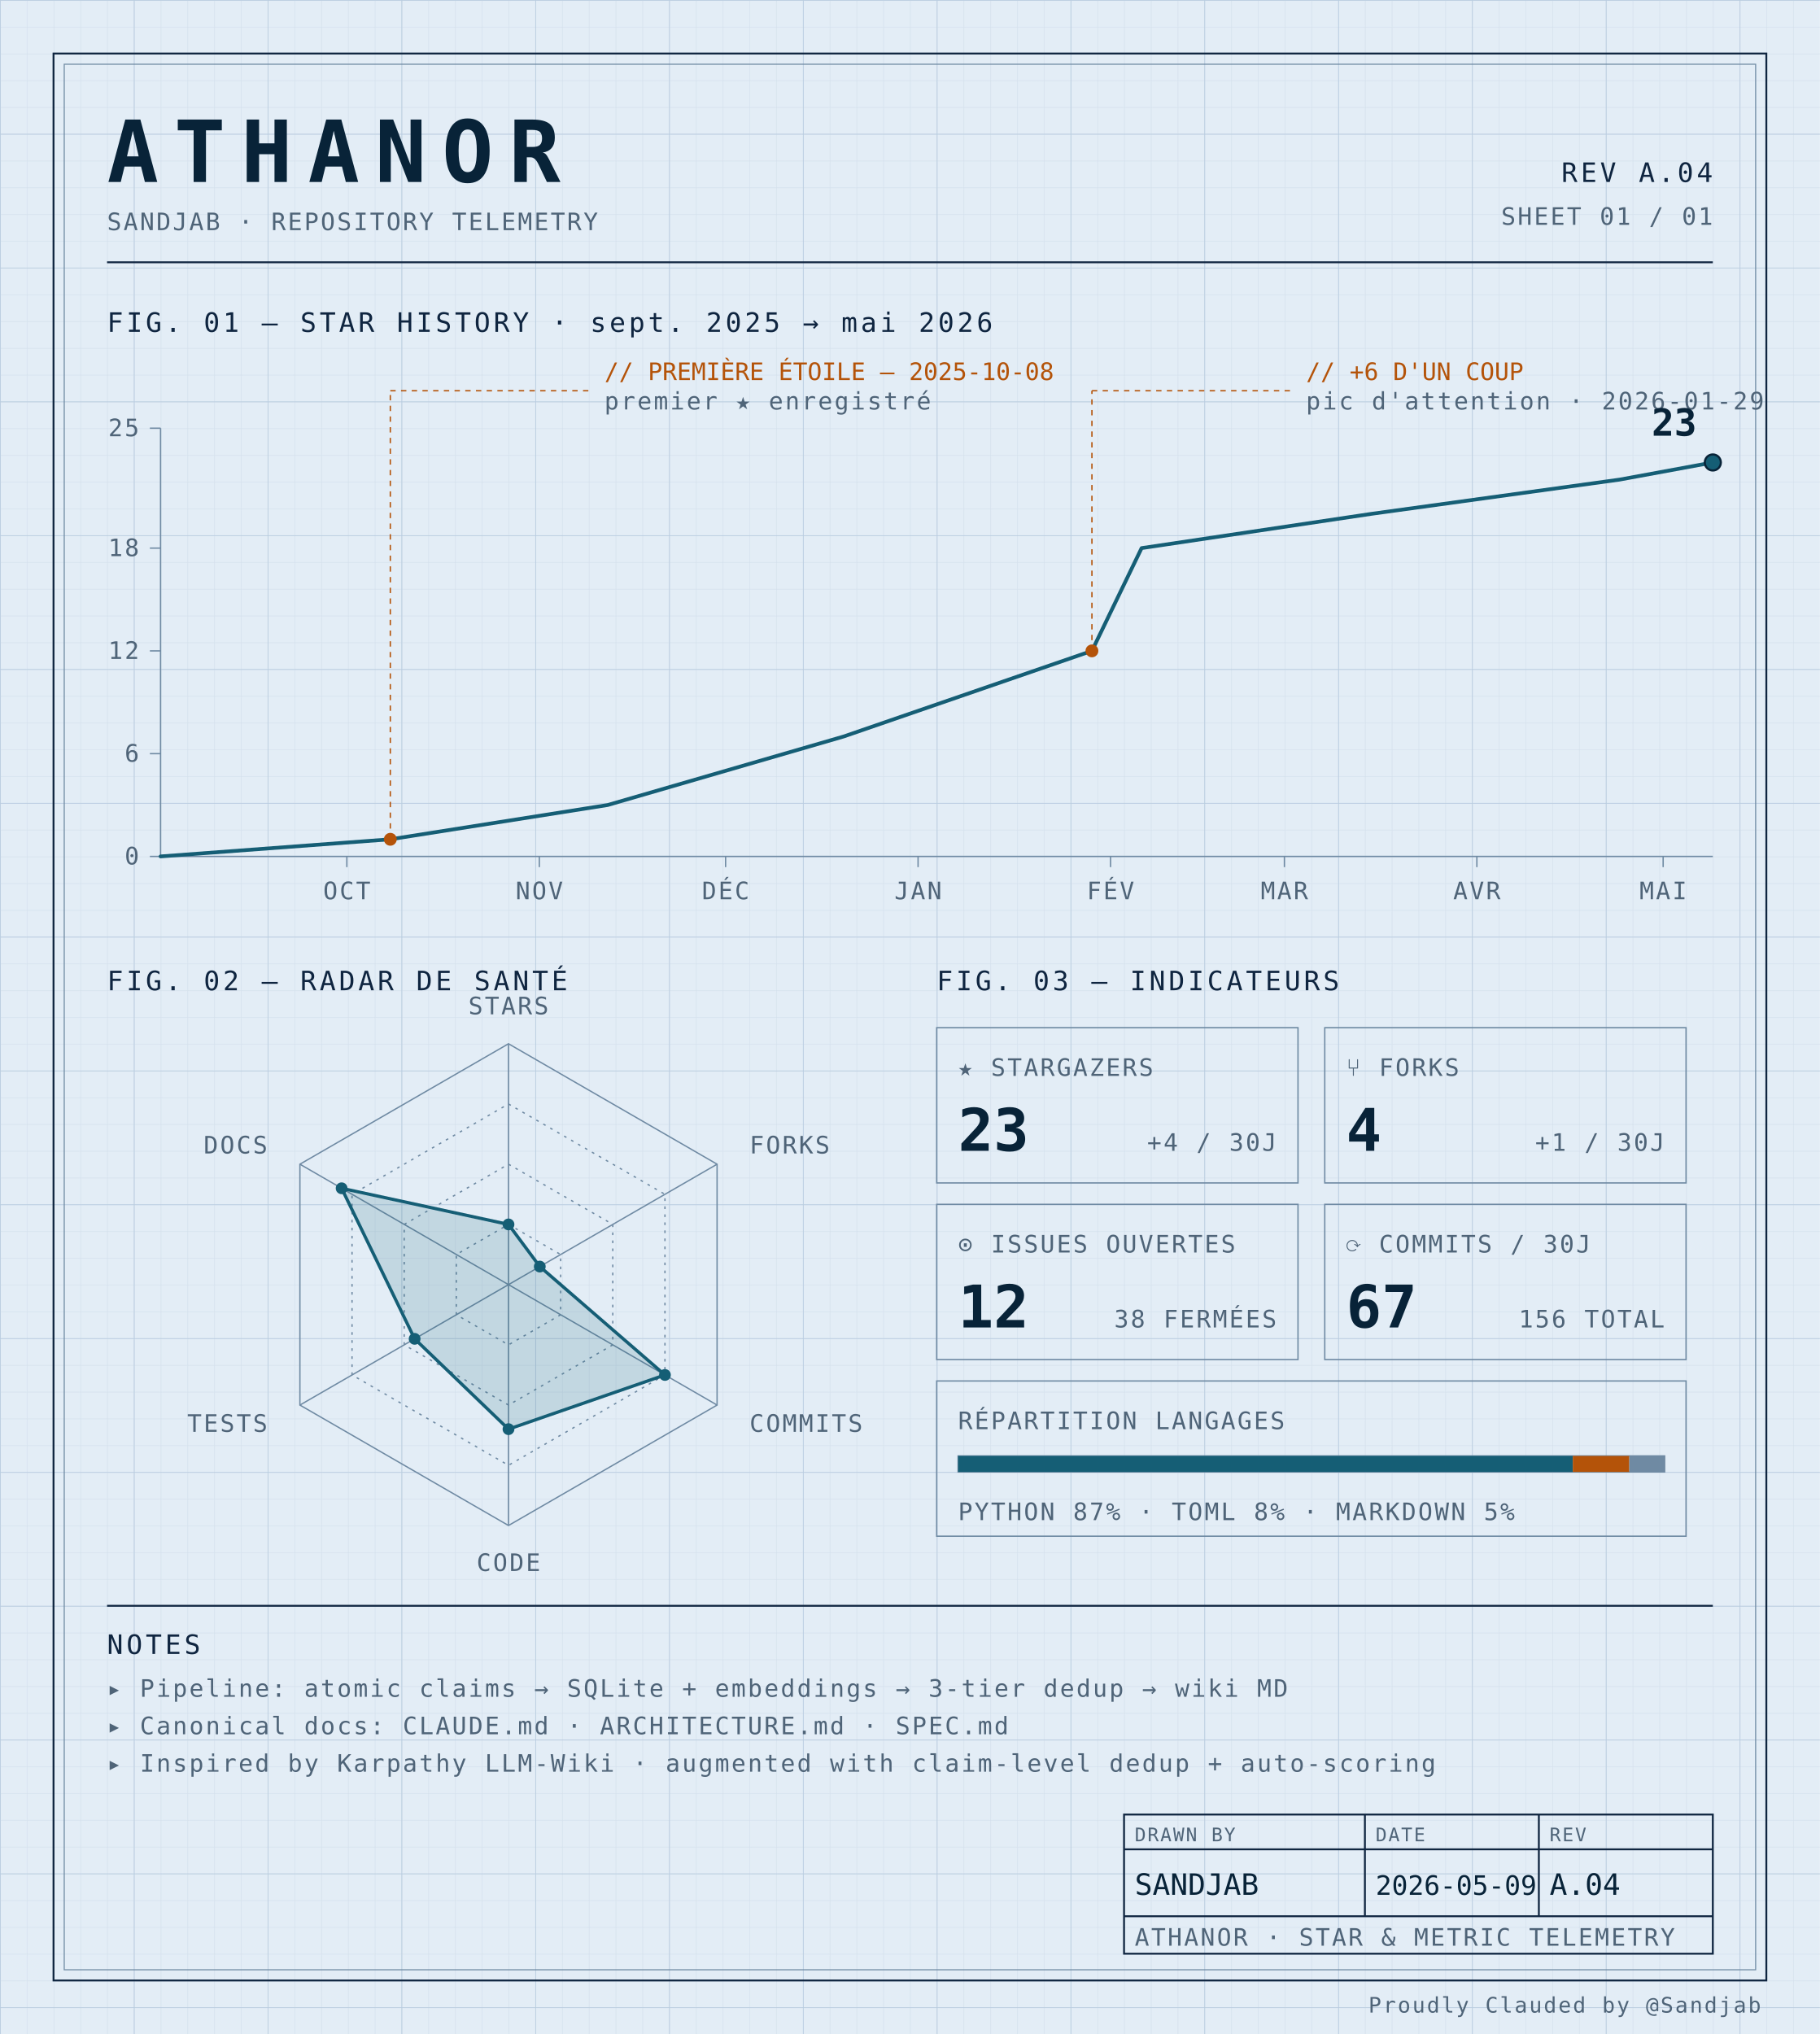
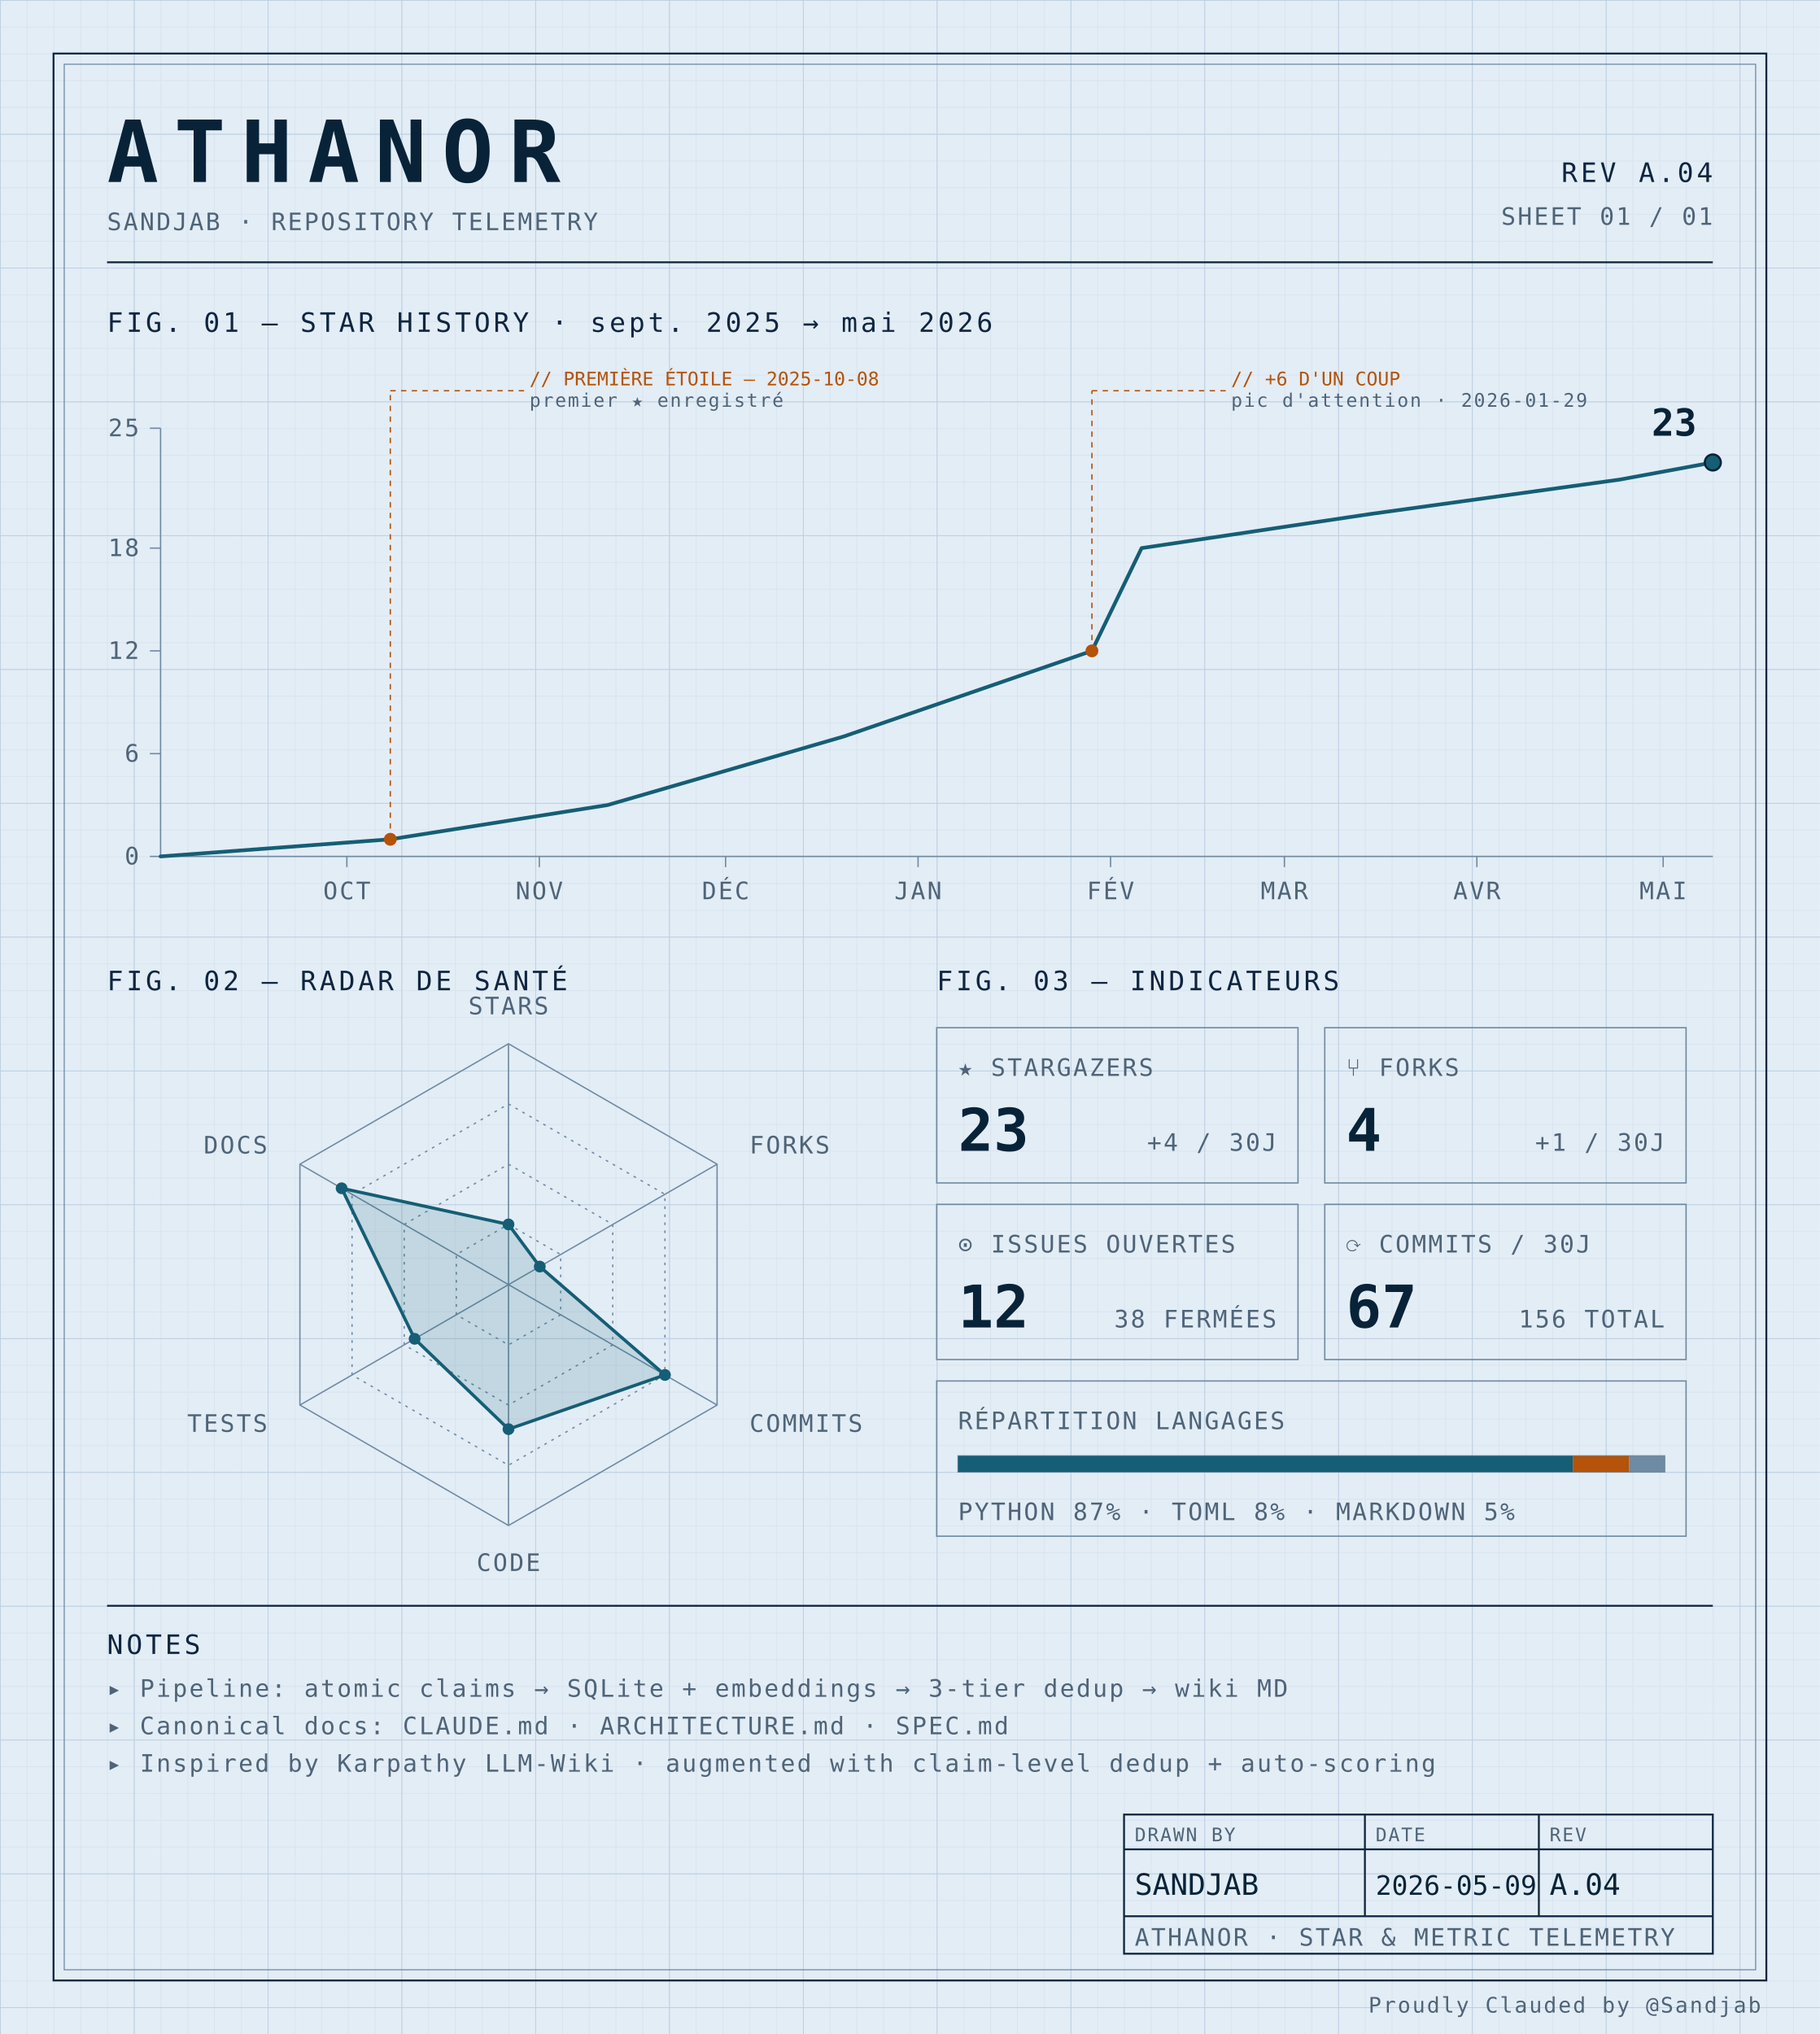
<svg xmlns="http://www.w3.org/2000/svg" width="100%" viewBox="0 0 680 760" role="img">
  <defs>
    <pattern id="grid-fine" width="10" height="10" patternUnits="userSpaceOnUse">
      <path d="M10 0H0V10" fill="none" stroke="#d4e0ec" stroke-width="0.4" />
    </pattern>
    <pattern id="grid-major" width="50" height="50" patternUnits="userSpaceOnUse">
      <path d="M50 0H0V50" fill="none" stroke="#b8cce0" stroke-width="0.5" />
    </pattern>
  </defs>
  <rect x="0" y="0" width="680" height="760" fill="#e3edf6" />
  <rect x="0" y="0" width="680" height="760" fill="url(#grid-fine)" />
  <rect x="0" y="0" width="680" height="760" fill="url(#grid-major)" />
  <rect x="20" y="20" width="640" height="720" fill="none" stroke="#0f2540" stroke-width="0.7" />
  <rect x="24" y="24" width="632" height="712" fill="none" stroke="#6f8aa3" stroke-width="0.4" />
  <text x="40" y="68" font-family="ui-monospace, 'SF Mono', 'JetBrains Mono', 'Cascadia Code', Consolas, monospace" font-size="32" font-weight="700" fill="#082338" text-anchor="start" letter-spacing="0.18em">ATHANOR</text>
  <text x="40" y="86" font-family="ui-monospace, 'SF Mono', 'JetBrains Mono', 'Cascadia Code', Consolas, monospace" font-size="9" font-weight="400" fill="#4f6478" text-anchor="start" letter-spacing="0.08em">SANDJAB · REPOSITORY TELEMETRY</text>
  <text x="640" y="68" font-family="ui-monospace, 'SF Mono', 'JetBrains Mono', 'Cascadia Code', Consolas, monospace" font-size="10" font-weight="400" fill="#0f2540" text-anchor="end" letter-spacing="0.12em">REV A.04</text>
  <text x="640" y="84" font-family="ui-monospace, 'SF Mono', 'JetBrains Mono', 'Cascadia Code', Consolas, monospace" font-size="9" font-weight="400" fill="#4f6478" text-anchor="end" letter-spacing="0.08em">SHEET 01 / 01</text>
  <line x1="40" y1="98" x2="640" y2="98" stroke="#0f2540" stroke-width="0.7" />
  <text x="40" y="124" font-family="ui-monospace, 'SF Mono', 'JetBrains Mono', 'Cascadia Code', Consolas, monospace" font-size="10" font-weight="400" fill="#0f2540" text-anchor="start" letter-spacing="0.12em">FIG. 01 — STAR HISTORY · sept. 2025 → mai 2026</text>
  <line x1="60" y1="160" x2="60" y2="320" stroke="#6f8aa3" stroke-width="0.5" />
  <line x1="60" y1="320" x2="640" y2="320" stroke="#6f8aa3" stroke-width="0.5" />
  <line x1="56" y1="320.0" x2="60" y2="320.0" stroke="#6f8aa3" stroke-width="0.5" />
  <text x="52" y="323.0" font-family="ui-monospace, 'SF Mono', 'JetBrains Mono', 'Cascadia Code', Consolas, monospace" font-size="9" font-weight="400" fill="#4f6478" text-anchor="end" letter-spacing="0.08em">0</text>
  <line x1="56" y1="281.6" x2="60" y2="281.6" stroke="#6f8aa3" stroke-width="0.5" />
  <text x="52" y="284.6" font-family="ui-monospace, 'SF Mono', 'JetBrains Mono', 'Cascadia Code', Consolas, monospace" font-size="9" font-weight="400" fill="#4f6478" text-anchor="end" letter-spacing="0.08em">6</text>
  <line x1="56" y1="243.2" x2="60" y2="243.2" stroke="#6f8aa3" stroke-width="0.5" />
  <text x="52" y="246.2" font-family="ui-monospace, 'SF Mono', 'JetBrains Mono', 'Cascadia Code', Consolas, monospace" font-size="9" font-weight="400" fill="#4f6478" text-anchor="end" letter-spacing="0.08em">12</text>
  <line x1="56" y1="204.8" x2="60" y2="204.8" stroke="#6f8aa3" stroke-width="0.5" />
  <text x="52" y="207.8" font-family="ui-monospace, 'SF Mono', 'JetBrains Mono', 'Cascadia Code', Consolas, monospace" font-size="9" font-weight="400" fill="#4f6478" text-anchor="end" letter-spacing="0.08em">18</text>
  <line x1="56" y1="160.0" x2="60" y2="160.0" stroke="#6f8aa3" stroke-width="0.5" />
  <text x="52" y="163.0" font-family="ui-monospace, 'SF Mono', 'JetBrains Mono', 'Cascadia Code', Consolas, monospace" font-size="9" font-weight="400" fill="#4f6478" text-anchor="end" letter-spacing="0.08em">25</text>
  <line x1="129.6" y1="320" x2="129.6" y2="324" stroke="#6f8aa3" stroke-width="0.5" />
  <text x="129.6" y="336" font-family="ui-monospace, 'SF Mono', 'JetBrains Mono', 'Cascadia Code', Consolas, monospace" font-size="9" font-weight="400" fill="#4f6478" text-anchor="middle" letter-spacing="0.08em">OCT</text>
  <line x1="201.52" y1="320" x2="201.52" y2="324" stroke="#6f8aa3" stroke-width="0.5" />
  <text x="201.52" y="336" font-family="ui-monospace, 'SF Mono', 'JetBrains Mono', 'Cascadia Code', Consolas, monospace" font-size="9" font-weight="400" fill="#4f6478" text-anchor="middle" letter-spacing="0.08em">NOV</text>
  <line x1="271.12" y1="320" x2="271.12" y2="324" stroke="#6f8aa3" stroke-width="0.5" />
  <text x="271.12" y="336" font-family="ui-monospace, 'SF Mono', 'JetBrains Mono', 'Cascadia Code', Consolas, monospace" font-size="9" font-weight="400" fill="#4f6478" text-anchor="middle" letter-spacing="0.08em">DÉC</text>
  <line x1="343.04" y1="320" x2="343.04" y2="324" stroke="#6f8aa3" stroke-width="0.5" />
  <text x="343.04" y="336" font-family="ui-monospace, 'SF Mono', 'JetBrains Mono', 'Cascadia Code', Consolas, monospace" font-size="9" font-weight="400" fill="#4f6478" text-anchor="middle" letter-spacing="0.08em">JAN</text>
  <line x1="414.96" y1="320" x2="414.96" y2="324" stroke="#6f8aa3" stroke-width="0.5" />
  <text x="414.96" y="336" font-family="ui-monospace, 'SF Mono', 'JetBrains Mono', 'Cascadia Code', Consolas, monospace" font-size="9" font-weight="400" fill="#4f6478" text-anchor="middle" letter-spacing="0.08em">FÉV</text>
  <line x1="479.92" y1="320" x2="479.92" y2="324" stroke="#6f8aa3" stroke-width="0.5" />
  <text x="479.92" y="336" font-family="ui-monospace, 'SF Mono', 'JetBrains Mono', 'Cascadia Code', Consolas, monospace" font-size="9" font-weight="400" fill="#4f6478" text-anchor="middle" letter-spacing="0.08em">MAR</text>
  <line x1="551.84" y1="320" x2="551.84" y2="324" stroke="#6f8aa3" stroke-width="0.5" />
  <text x="551.84" y="336" font-family="ui-monospace, 'SF Mono', 'JetBrains Mono', 'Cascadia Code', Consolas, monospace" font-size="9" font-weight="400" fill="#4f6478" text-anchor="middle" letter-spacing="0.08em">AVR</text>
  <line x1="621.44" y1="320" x2="621.44" y2="324" stroke="#6f8aa3" stroke-width="0.5" />
  <text x="621.44" y="336" font-family="ui-monospace, 'SF Mono', 'JetBrains Mono', 'Cascadia Code', Consolas, monospace" font-size="9" font-weight="400" fill="#4f6478" text-anchor="middle" letter-spacing="0.08em">MAI</text>
  <path d="M 60.00,320.00 L 145.84,313.60 227.04,300.80 315.20,275.20 408.00,243.20 426.56,204.80 512.40,192.00 605.20,179.20 640.00,172.80" fill="none" stroke="#155e75" stroke-width="1.4" stroke-linejoin="round" stroke-linecap="round" />
  <circle cx="145.84" cy="313.6" r="2.4" fill="#b45309" />
  <line x1="145.84" y1="313.6" x2="145.84" y2="146" stroke="#b45309" stroke-width="0.5" stroke-dasharray="2,2" fill="none" />
-   <line x1="145.84" y1="146" x2="221.84" y2="146" stroke="#b45309" stroke-width="0.5" stroke-dasharray="2,2" fill="none" />
-   <text x="225.84" y="142" font-family="ui-monospace, 'SF Mono', 'JetBrains Mono', 'Cascadia Code', Consolas, monospace" font-size="9" font-weight="400" fill="#b45309" text-anchor="start" letter-spacing="normal">// PREMIÈRE ÉTOILE — 2025-10-08</text>
-   <text x="225.84" y="153" font-family="ui-monospace, 'SF Mono', 'JetBrains Mono', 'Cascadia Code', Consolas, monospace" font-size="9" font-weight="400" fill="#4f6478" text-anchor="start" letter-spacing="0.08em">premier ★ enregistré</text>
+   <line x1="145.84" y1="146" x2="195.84" y2="146" stroke="#b45309" stroke-width="0.5" stroke-dasharray="2,2" fill="none" />
+   <text x="197.84" y="144" font-family="ui-monospace, 'SF Mono', 'JetBrains Mono', 'Cascadia Code', Consolas, monospace" font-size="7" font-weight="400" fill="#b45309" text-anchor="start" letter-spacing="normal">// PREMIÈRE ÉTOILE — 2025-10-08</text>
+   <text x="197.84" y="152" font-family="ui-monospace, 'SF Mono', 'JetBrains Mono', 'Cascadia Code', Consolas, monospace" font-size="7" font-weight="400" fill="#4f6478" text-anchor="start" letter-spacing="0.08em">premier ★ enregistré</text>
  <circle cx="408.0" cy="243.2" r="2.4" fill="#b45309" />
  <line x1="408.0" y1="243.2" x2="408.0" y2="146" stroke="#b45309" stroke-width="0.5" stroke-dasharray="2,2" fill="none" />
-   <line x1="408.0" y1="146" x2="484.0" y2="146" stroke="#b45309" stroke-width="0.5" stroke-dasharray="2,2" fill="none" />
-   <text x="488.0" y="142" font-family="ui-monospace, 'SF Mono', 'JetBrains Mono', 'Cascadia Code', Consolas, monospace" font-size="9" font-weight="400" fill="#b45309" text-anchor="start" letter-spacing="normal">// +6 D'UN COUP</text>
-   <text x="488.0" y="153" font-family="ui-monospace, 'SF Mono', 'JetBrains Mono', 'Cascadia Code', Consolas, monospace" font-size="9" font-weight="400" fill="#4f6478" text-anchor="start" letter-spacing="0.08em">pic d'attention · 2026-01-29</text>
+   <line x1="408.0" y1="146" x2="458.0" y2="146" stroke="#b45309" stroke-width="0.5" stroke-dasharray="2,2" fill="none" />
+   <text x="460.0" y="144" font-family="ui-monospace, 'SF Mono', 'JetBrains Mono', 'Cascadia Code', Consolas, monospace" font-size="7" font-weight="400" fill="#b45309" text-anchor="start" letter-spacing="normal">// +6 D'UN COUP</text>
+   <text x="460.0" y="152" font-family="ui-monospace, 'SF Mono', 'JetBrains Mono', 'Cascadia Code', Consolas, monospace" font-size="7" font-weight="400" fill="#4f6478" text-anchor="start" letter-spacing="0.08em">pic d'attention · 2026-01-29</text>
  <circle cx="640.0" cy="172.8" r="3" fill="#155e75" stroke="#082338" stroke-width="0.8" />
  <text x="634.0" y="162.8" font-family="ui-monospace, 'SF Mono', 'JetBrains Mono', 'Cascadia Code', Consolas, monospace" font-size="14" font-weight="700" fill="#082338" text-anchor="end" letter-spacing="normal">23</text>
  <text x="40" y="370" font-family="ui-monospace, 'SF Mono', 'JetBrains Mono', 'Cascadia Code', Consolas, monospace" font-size="10" font-weight="400" fill="#0f2540" text-anchor="start" letter-spacing="0.12em">FIG. 02 — RADAR DE SANTÉ</text>
  <g transform="translate(190 480)">
    <polygon points="0.00,-90.00 77.94,-45.00 77.94,45.00 0.00,90.00 -77.94,45.00 -77.94,-45.00" fill="none" stroke="#6f8aa3" stroke-width="0.5" />
    <polygon points="0.00,-67.50 58.46,-33.75 58.46,33.75 0.00,67.50 -58.46,33.75 -58.46,-33.75" fill="none" stroke="#6f8aa3" stroke-width="0.5" stroke-dasharray="1,2" />
    <polygon points="0.00,-45.00 38.97,-22.50 38.97,22.50 0.00,45.00 -38.97,22.50 -38.97,-22.50" fill="none" stroke="#6f8aa3" stroke-width="0.5" stroke-dasharray="1,2" />
    <polygon points="0.00,-22.50 19.49,-11.25 19.49,11.25 0.00,22.50 -19.49,11.25 -19.49,-11.25" fill="none" stroke="#6f8aa3" stroke-width="0.5" stroke-dasharray="1,2" />
    <line x1="0" y1="0" x2="0.00" y2="-90.00" stroke="#6f8aa3" stroke-width="0.5" />
    <line x1="0" y1="0" x2="77.94" y2="-45.00" stroke="#6f8aa3" stroke-width="0.5" />
    <line x1="0" y1="0" x2="77.94" y2="45.00" stroke="#6f8aa3" stroke-width="0.5" />
    <line x1="0" y1="0" x2="0.00" y2="90.00" stroke="#6f8aa3" stroke-width="0.5" />
    <line x1="0" y1="0" x2="-77.94" y2="45.00" stroke="#6f8aa3" stroke-width="0.5" />
    <line x1="0" y1="0" x2="-77.94" y2="-45.00" stroke="#6f8aa3" stroke-width="0.5" />
    <polygon points="0.00,-22.50 11.69,-6.75 58.46,33.75 0.00,54.00 -35.07,20.25 -62.35,-36.00" fill="#155e75" fill-opacity="0.16" stroke="#155e75" stroke-width="1.2" />
    <circle cx="0.00" cy="-22.50" r="2.2" fill="#155e75" />
    <circle cx="11.69" cy="-6.75" r="2.2" fill="#155e75" />
    <circle cx="58.46" cy="33.75" r="2.2" fill="#155e75" />
    <circle cx="0.00" cy="54.00" r="2.2" fill="#155e75" />
    <circle cx="-35.07" cy="20.25" r="2.2" fill="#155e75" />
    <circle cx="-62.35" cy="-36.00" r="2.2" fill="#155e75" />
    <text x="6.3681633555662356e-15" y="-101" font-family="ui-monospace, 'SF Mono', 'JetBrains Mono', 'Cascadia Code', Consolas, monospace" font-size="9" font-weight="400" fill="#4f6478" text-anchor="middle" letter-spacing="0.08em">STARS</text>
    <text x="90.067" y="-49" font-family="ui-monospace, 'SF Mono', 'JetBrains Mono', 'Cascadia Code', Consolas, monospace" font-size="9" font-weight="400" fill="#4f6478" text-anchor="start" letter-spacing="0.08em">FORKS</text>
    <text x="90.067" y="55" font-family="ui-monospace, 'SF Mono', 'JetBrains Mono', 'Cascadia Code', Consolas, monospace" font-size="9" font-weight="400" fill="#4f6478" text-anchor="start" letter-spacing="0.08em">COMMITS</text>
    <text x="6.3681633555662356e-15" y="107" font-family="ui-monospace, 'SF Mono', 'JetBrains Mono', 'Cascadia Code', Consolas, monospace" font-size="9" font-weight="400" fill="#4f6478" text-anchor="middle" letter-spacing="0.08em">CODE</text>
    <text x="-90.067" y="55" font-family="ui-monospace, 'SF Mono', 'JetBrains Mono', 'Cascadia Code', Consolas, monospace" font-size="9" font-weight="400" fill="#4f6478" text-anchor="end" letter-spacing="0.08em">TESTS</text>
    <text x="-90.067" y="-49" font-family="ui-monospace, 'SF Mono', 'JetBrains Mono', 'Cascadia Code', Consolas, monospace" font-size="9" font-weight="400" fill="#4f6478" text-anchor="end" letter-spacing="0.08em">DOCS</text>
  </g>
  <text x="350" y="370" font-family="ui-monospace, 'SF Mono', 'JetBrains Mono', 'Cascadia Code', Consolas, monospace" font-size="10" font-weight="400" fill="#0f2540" text-anchor="start" letter-spacing="0.12em">FIG. 03 — INDICATEURS</text>
  <rect x="350" y="384" width="135" height="58" fill="none" stroke="#6f8aa3" stroke-width="0.5" />
  <text x="358" y="402" font-family="ui-monospace, 'SF Mono', 'JetBrains Mono', 'Cascadia Code', Consolas, monospace" font-size="9" font-weight="400" fill="#4f6478" text-anchor="start" letter-spacing="0.08em">★ STARGAZERS</text>
  <text x="358" y="430" font-family="ui-monospace, 'SF Mono', 'JetBrains Mono', 'Cascadia Code', Consolas, monospace" font-size="22" font-weight="700" fill="#082338" text-anchor="start" letter-spacing="normal">23</text>
  <text x="477" y="430" font-family="ui-monospace, 'SF Mono', 'JetBrains Mono', 'Cascadia Code', Consolas, monospace" font-size="9" font-weight="400" fill="#4f6478" text-anchor="end" letter-spacing="0.08em">+4 / 30J</text>
  <rect x="495" y="384" width="135" height="58" fill="none" stroke="#6f8aa3" stroke-width="0.5" />
  <text x="503" y="402" font-family="ui-monospace, 'SF Mono', 'JetBrains Mono', 'Cascadia Code', Consolas, monospace" font-size="9" font-weight="400" fill="#4f6478" text-anchor="start" letter-spacing="0.08em">⑂ FORKS</text>
  <text x="503" y="430" font-family="ui-monospace, 'SF Mono', 'JetBrains Mono', 'Cascadia Code', Consolas, monospace" font-size="22" font-weight="700" fill="#082338" text-anchor="start" letter-spacing="normal">4</text>
  <text x="622" y="430" font-family="ui-monospace, 'SF Mono', 'JetBrains Mono', 'Cascadia Code', Consolas, monospace" font-size="9" font-weight="400" fill="#4f6478" text-anchor="end" letter-spacing="0.08em">+1 / 30J</text>
  <rect x="350" y="450" width="135" height="58" fill="none" stroke="#6f8aa3" stroke-width="0.5" />
  <text x="358" y="468" font-family="ui-monospace, 'SF Mono', 'JetBrains Mono', 'Cascadia Code', Consolas, monospace" font-size="9" font-weight="400" fill="#4f6478" text-anchor="start" letter-spacing="0.08em">⊙ ISSUES OUVERTES</text>
  <text x="358" y="496" font-family="ui-monospace, 'SF Mono', 'JetBrains Mono', 'Cascadia Code', Consolas, monospace" font-size="22" font-weight="700" fill="#082338" text-anchor="start" letter-spacing="normal">12</text>
  <text x="477" y="496" font-family="ui-monospace, 'SF Mono', 'JetBrains Mono', 'Cascadia Code', Consolas, monospace" font-size="9" font-weight="400" fill="#4f6478" text-anchor="end" letter-spacing="0.08em">38 FERMÉES</text>
  <rect x="495" y="450" width="135" height="58" fill="none" stroke="#6f8aa3" stroke-width="0.5" />
  <text x="503" y="468" font-family="ui-monospace, 'SF Mono', 'JetBrains Mono', 'Cascadia Code', Consolas, monospace" font-size="9" font-weight="400" fill="#4f6478" text-anchor="start" letter-spacing="0.08em">⟳ COMMITS / 30J</text>
  <text x="503" y="496" font-family="ui-monospace, 'SF Mono', 'JetBrains Mono', 'Cascadia Code', Consolas, monospace" font-size="22" font-weight="700" fill="#082338" text-anchor="start" letter-spacing="normal">67</text>
  <text x="622" y="496" font-family="ui-monospace, 'SF Mono', 'JetBrains Mono', 'Cascadia Code', Consolas, monospace" font-size="9" font-weight="400" fill="#4f6478" text-anchor="end" letter-spacing="0.08em">156 TOTAL</text>
  <rect x="350" y="516" width="280" height="58" fill="none" stroke="#6f8aa3" stroke-width="0.5" />
  <text x="358" y="534" font-family="ui-monospace, 'SF Mono', 'JetBrains Mono', 'Cascadia Code', Consolas, monospace" font-size="9" font-weight="400" fill="#4f6478" text-anchor="start" letter-spacing="0.08em">RÉPARTITION LANGAGES</text>
  <rect x="358" y="544" width="264" height="6" fill="none" stroke="#6f8aa3" stroke-width="0.5" />
  <rect x="358" y="544" width="229.68" height="6" fill="#155e75" />
  <rect x="587.68" y="544" width="21.12" height="6" fill="#b45309" />
  <rect x="608.8" y="544" width="13.20" height="6" fill="#6f8aa3" />
  <text x="358" y="568" font-family="ui-monospace, 'SF Mono', 'JetBrains Mono', 'Cascadia Code', Consolas, monospace" font-size="9" font-weight="400" fill="#4f6478" text-anchor="start" letter-spacing="0.08em">PYTHON 87% · TOML 8% · MARKDOWN 5%</text>
  <line x1="40" y1="600" x2="640" y2="600" stroke="#0f2540" stroke-width="0.7" />
  <text x="40" y="618" font-family="ui-monospace, 'SF Mono', 'JetBrains Mono', 'Cascadia Code', Consolas, monospace" font-size="10" font-weight="400" fill="#0f2540" text-anchor="start" letter-spacing="0.12em">NOTES</text>
  <text x="40" y="634" font-family="ui-monospace, 'SF Mono', 'JetBrains Mono', 'Cascadia Code', Consolas, monospace" font-size="9" font-weight="400" fill="#4f6478" text-anchor="start" letter-spacing="0.08em">▸ Pipeline: atomic claims → SQLite + embeddings → 3-tier dedup → wiki MD</text>
  <text x="40" y="648" font-family="ui-monospace, 'SF Mono', 'JetBrains Mono', 'Cascadia Code', Consolas, monospace" font-size="9" font-weight="400" fill="#4f6478" text-anchor="start" letter-spacing="0.08em">▸ Canonical docs: CLAUDE.md · ARCHITECTURE.md · SPEC.md</text>
  <text x="40" y="662" font-family="ui-monospace, 'SF Mono', 'JetBrains Mono', 'Cascadia Code', Consolas, monospace" font-size="9" font-weight="400" fill="#4f6478" text-anchor="start" letter-spacing="0.08em">▸ Inspired by Karpathy LLM-Wiki · augmented with claim-level dedup + auto-scoring</text>
  <rect x="420" y="678" width="220" height="52" fill="none" stroke="#0f2540" stroke-width="0.7" />
  <line x1="420" y1="691" x2="640" y2="691" stroke="#0f2540" stroke-width="0.7" />
  <line x1="420" y1="716" x2="640" y2="716" stroke="#0f2540" stroke-width="0.7" />
  <line x1="510" y1="678" x2="510" y2="716" stroke="#0f2540" stroke-width="0.7" />
  <line x1="575" y1="678" x2="575" y2="716" stroke="#0f2540" stroke-width="0.7" />
  <text x="424" y="688" font-family="ui-monospace, 'SF Mono', 'JetBrains Mono', 'Cascadia Code', Consolas, monospace" font-size="7" font-weight="400" fill="#4f6478" text-anchor="start" letter-spacing="0.08em">DRAWN BY</text>
  <text x="514" y="688" font-family="ui-monospace, 'SF Mono', 'JetBrains Mono', 'Cascadia Code', Consolas, monospace" font-size="7" font-weight="400" fill="#4f6478" text-anchor="start" letter-spacing="0.08em">DATE</text>
  <text x="579" y="688" font-family="ui-monospace, 'SF Mono', 'JetBrains Mono', 'Cascadia Code', Consolas, monospace" font-size="7" font-weight="400" fill="#4f6478" text-anchor="start" letter-spacing="0.08em">REV</text>
  <text x="424" y="708" font-family="ui-monospace, 'SF Mono', 'JetBrains Mono', 'Cascadia Code', Consolas, monospace" font-size="11" font-weight="400" fill="#082338" text-anchor="start" letter-spacing="normal">SANDJAB</text>
  <text x="514" y="708" font-family="ui-monospace, 'SF Mono', 'JetBrains Mono', 'Cascadia Code', Consolas, monospace" font-size="10" font-weight="400" fill="#082338" text-anchor="start" letter-spacing="normal">2026-05-09</text>
  <text x="579" y="708" font-family="ui-monospace, 'SF Mono', 'JetBrains Mono', 'Cascadia Code', Consolas, monospace" font-size="11" font-weight="400" fill="#082338" text-anchor="start" letter-spacing="normal">A.04</text>
  <text x="424" y="727" font-family="ui-monospace, 'SF Mono', 'JetBrains Mono', 'Cascadia Code', Consolas, monospace" font-size="9" font-weight="400" fill="#4f6478" text-anchor="start" letter-spacing="0.08em">ATHANOR · STAR &amp; METRIC TELEMETRY</text>
  <text x="658" y="752" font-family="ui-monospace, 'SF Mono', 'JetBrains Mono', 'Cascadia Code', Consolas, monospace" font-size="8" font-weight="400" fill="#4f6478" text-anchor="end" letter-spacing="0.08em">Proudly Clauded by @Sandjab</text>
</svg>
